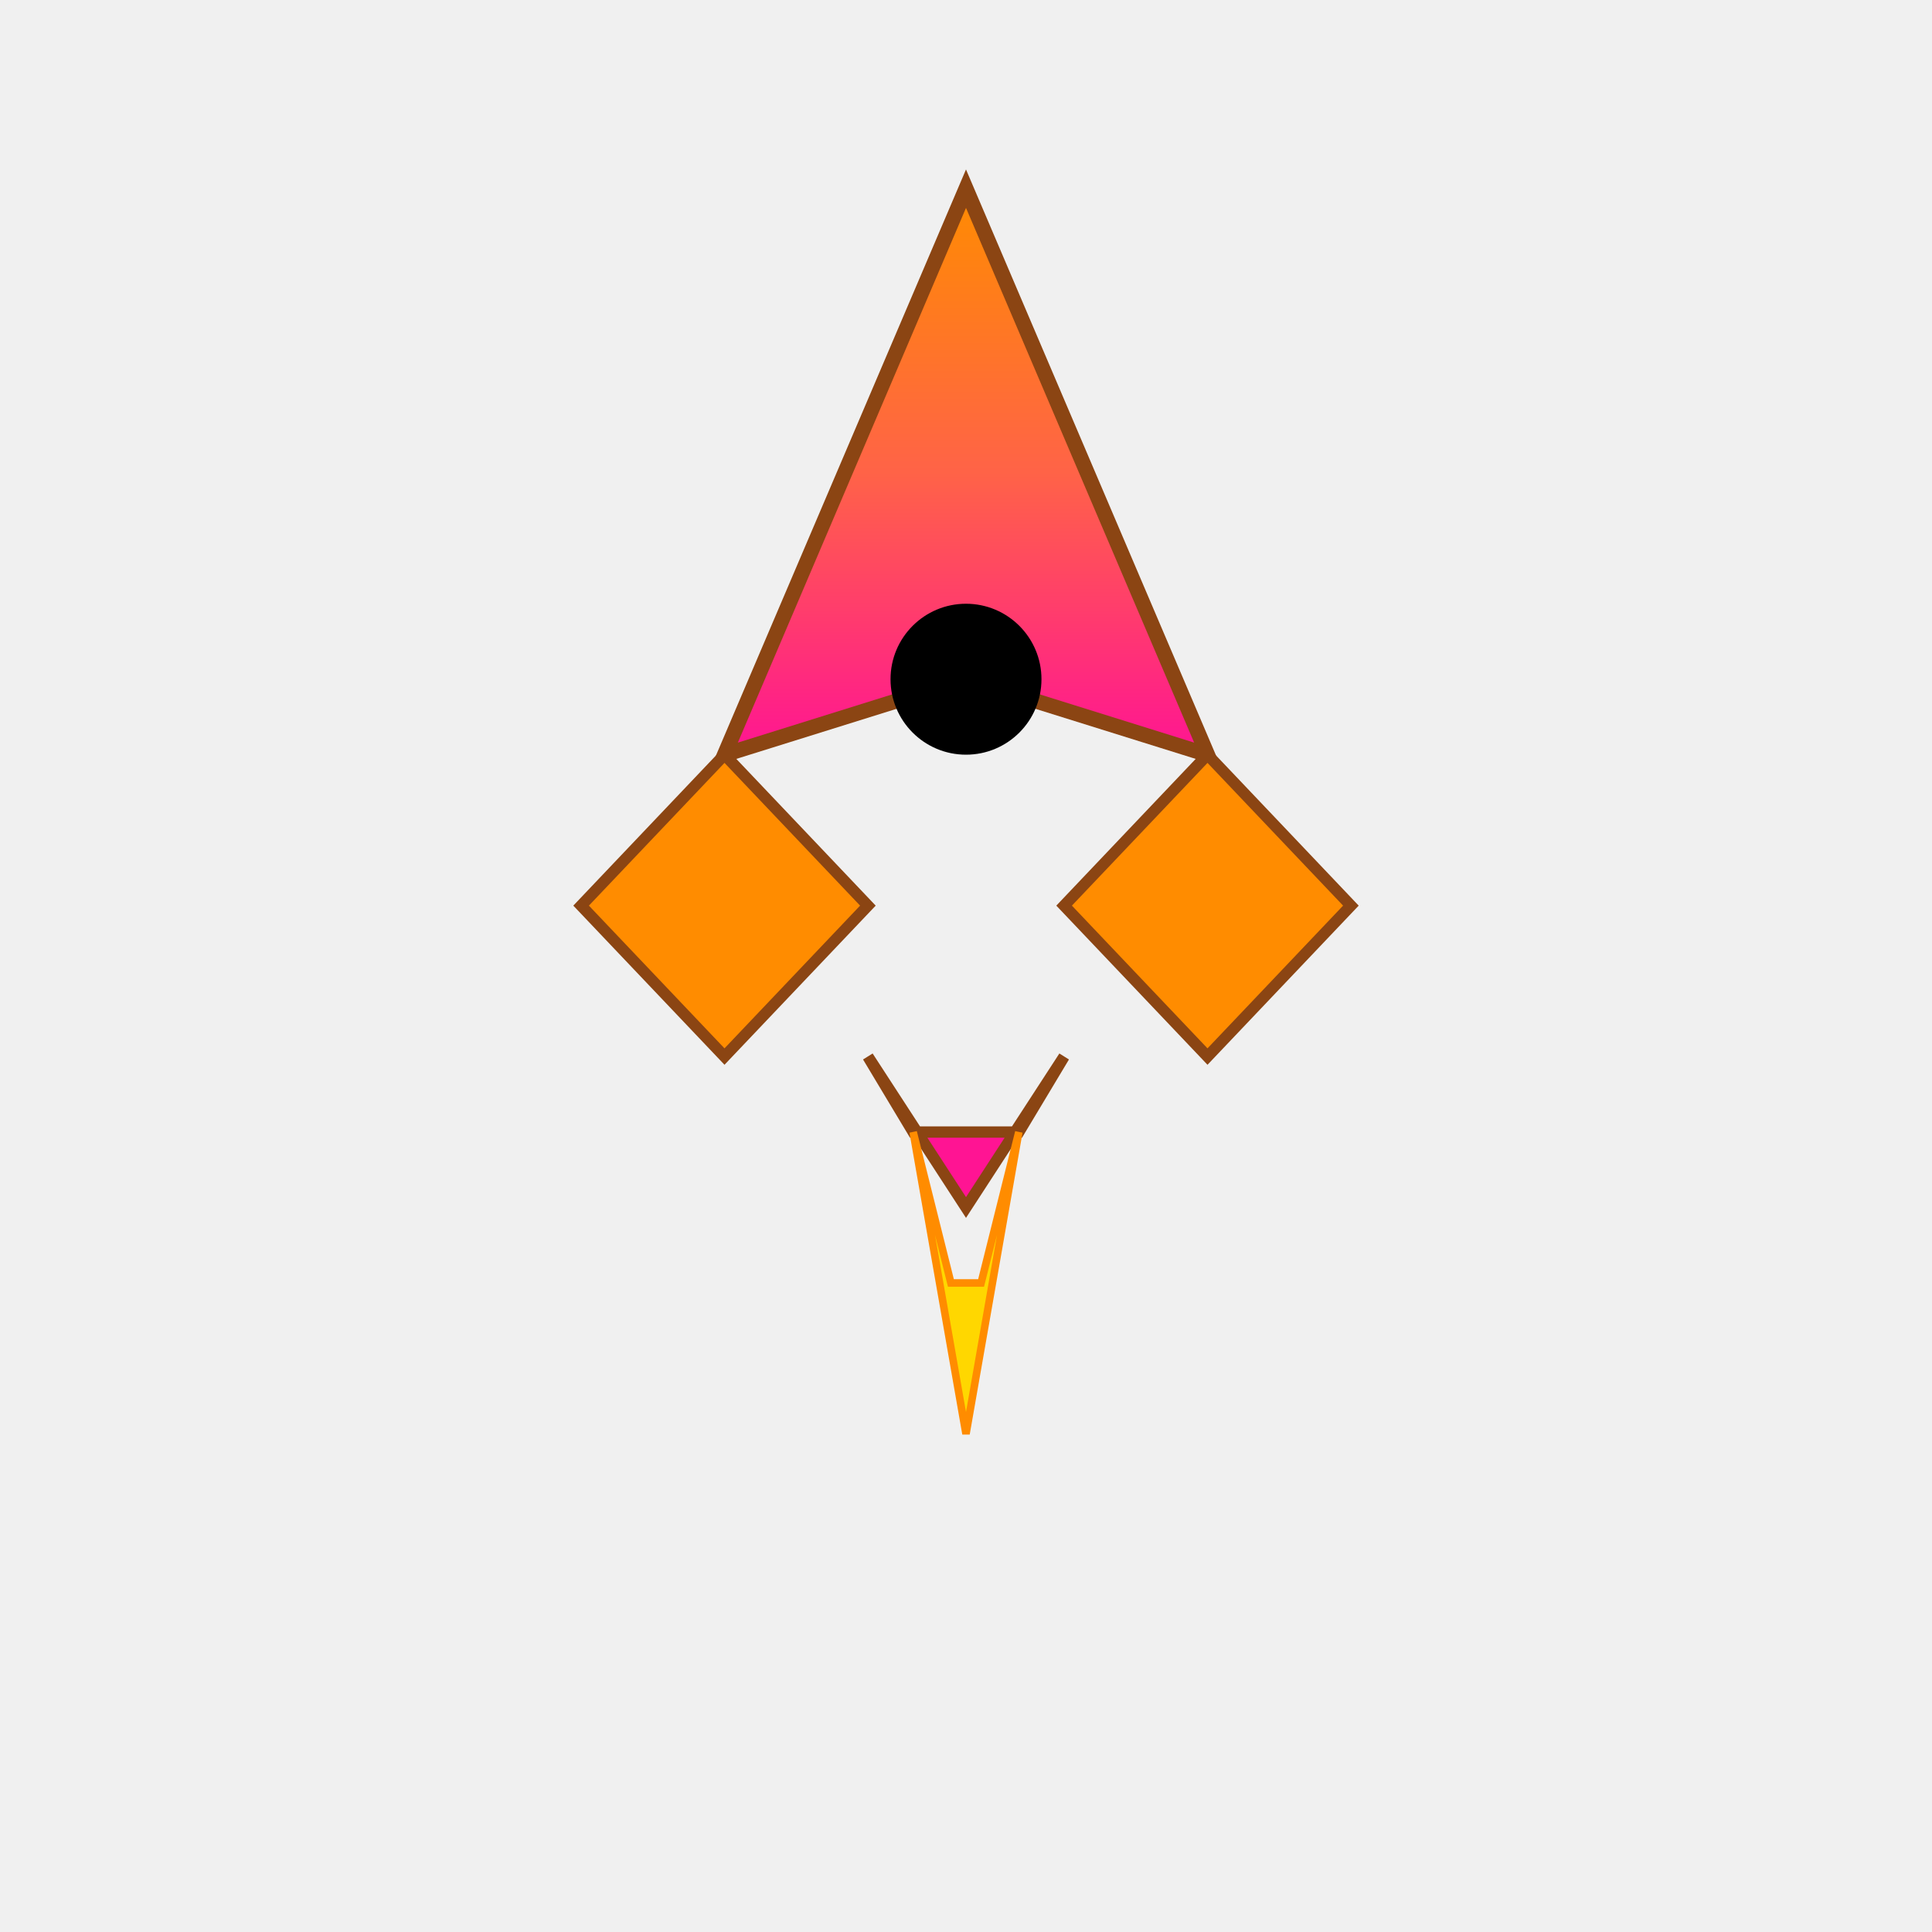
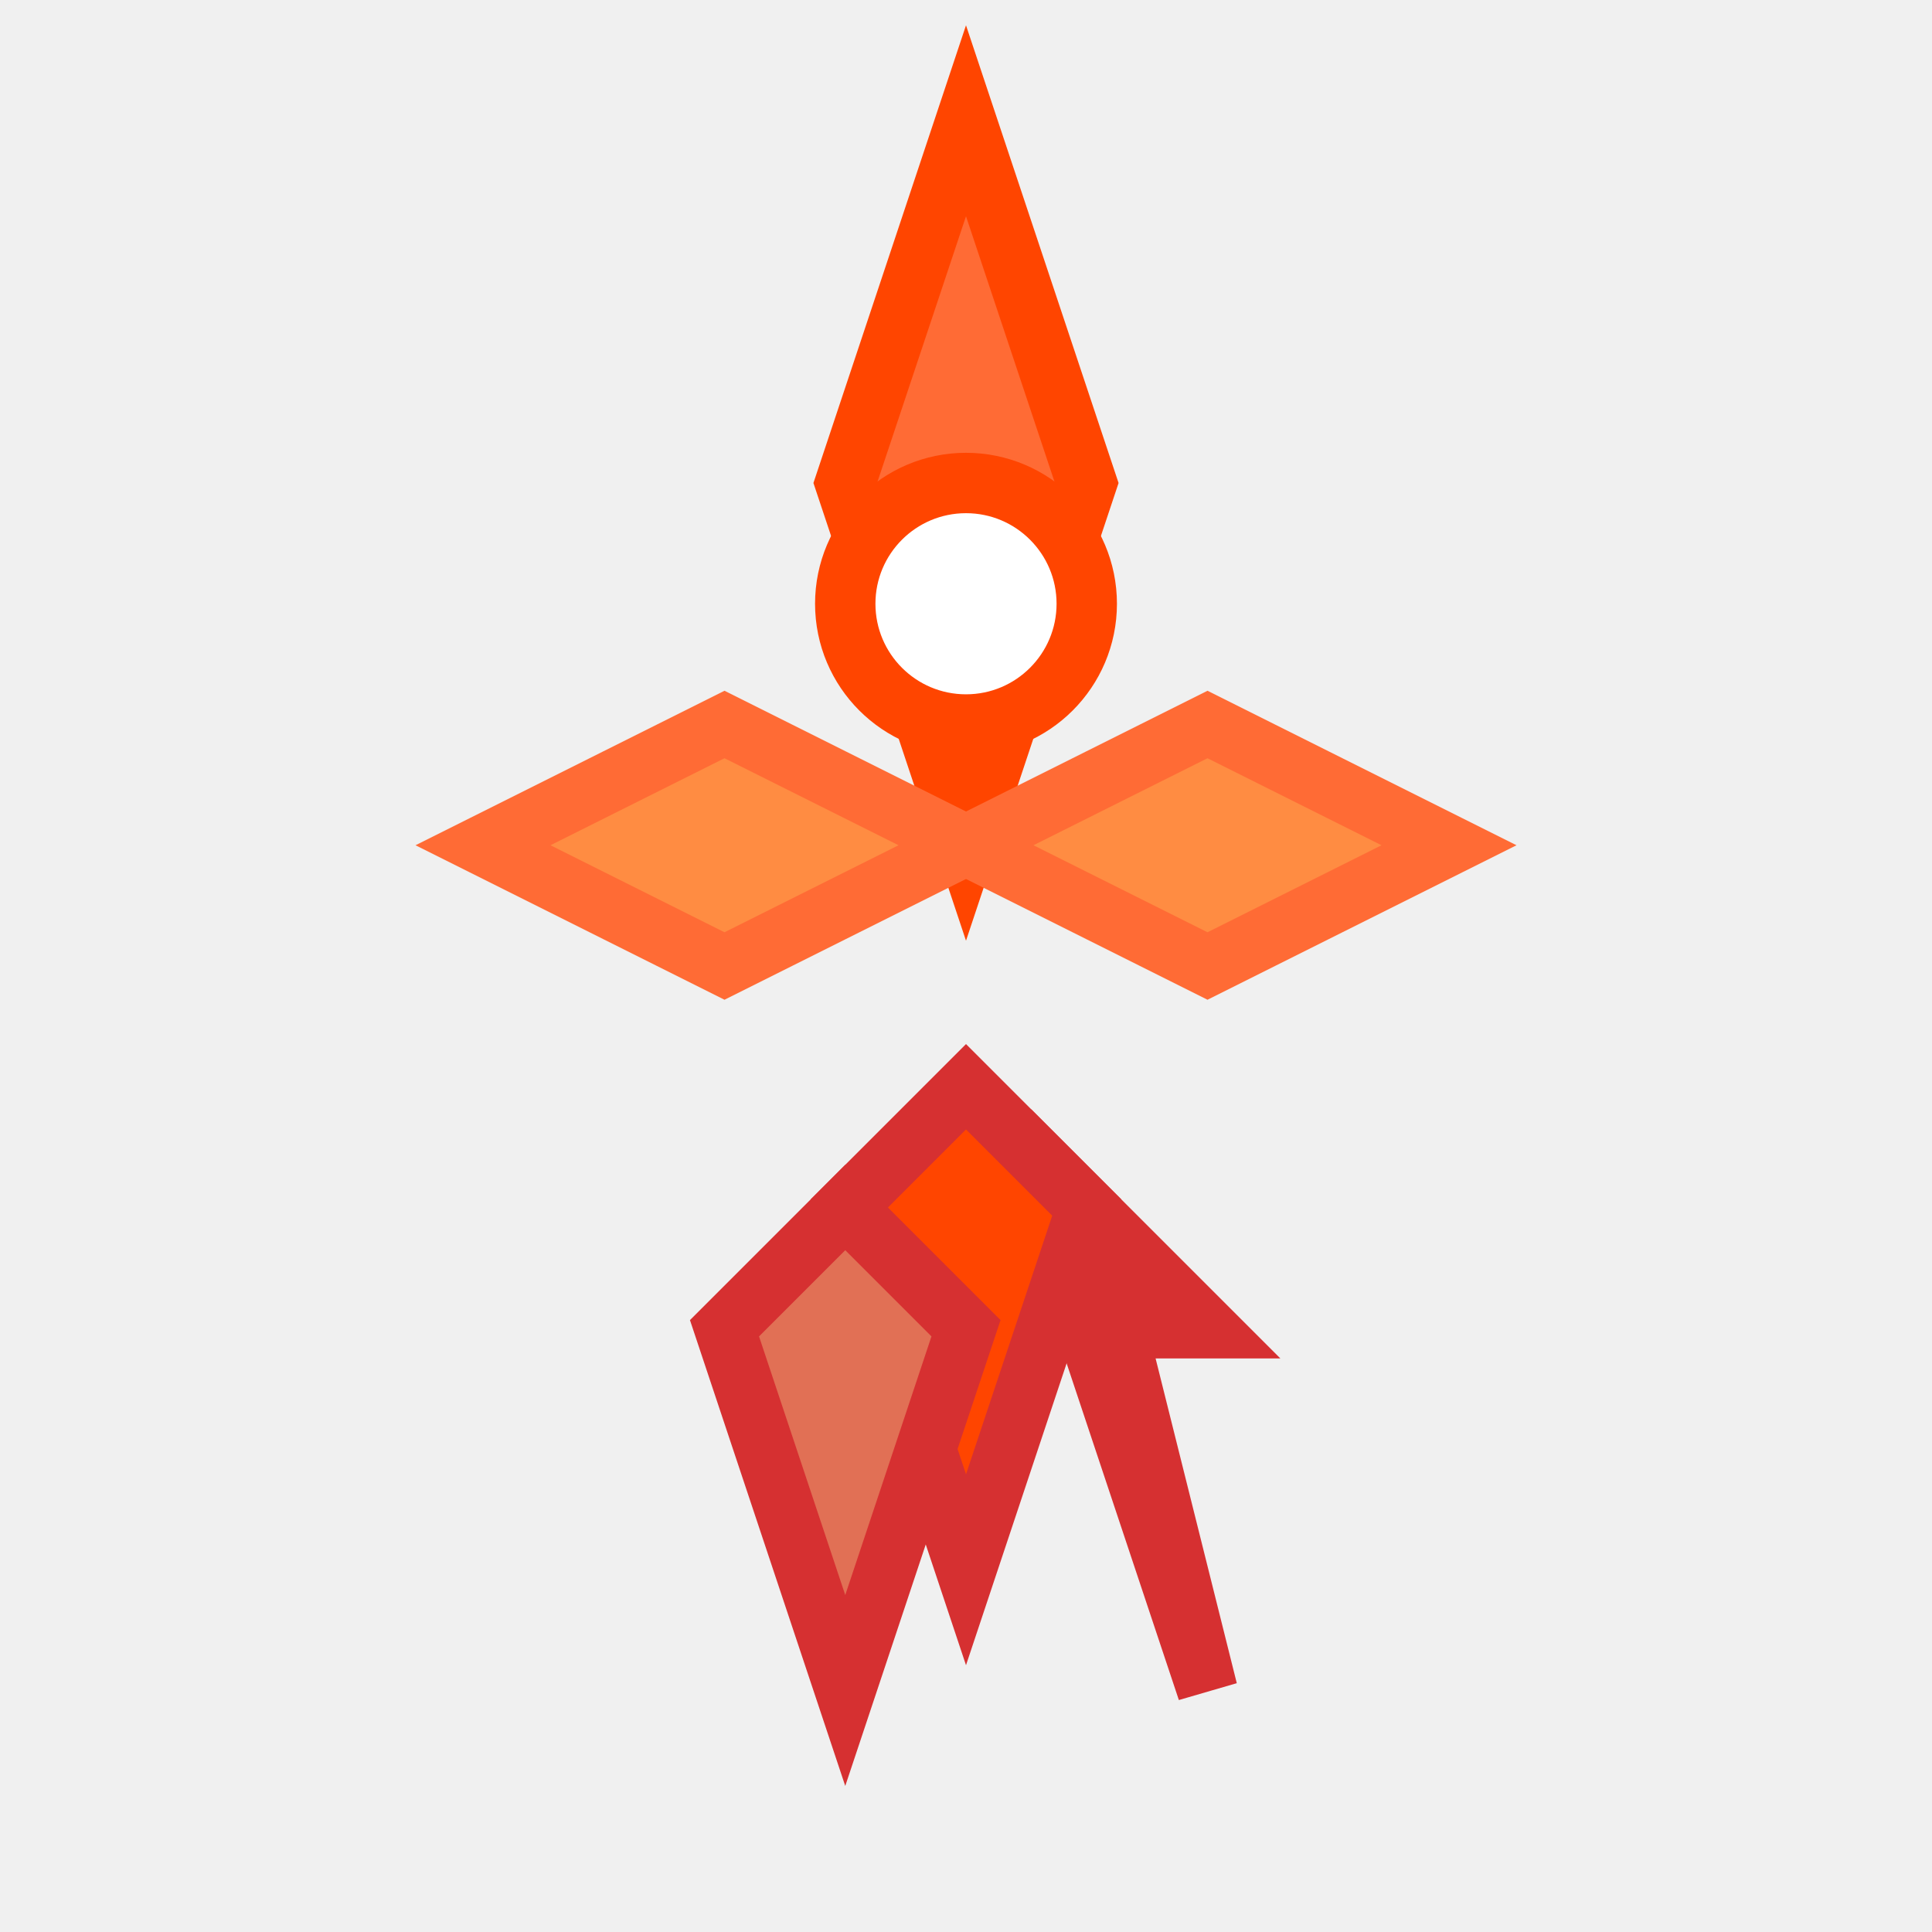
- <svg xmlns="http://www.w3.org/2000/svg" width="512" height="512" viewBox="0 0 512 512" fill="none">
-   <defs>
-     <linearGradient id="rocket-gradient" x1="0%" y1="0%" x2="0%" y2="100%">
-       <stop offset="0%" style="stop-color:#FF8C00;stop-opacity:1" />
-       <stop offset="50%" style="stop-color:#FF6347;stop-opacity:1" />
-       <stop offset="100%" style="stop-color:#FF1493;stop-opacity:1" />
-     </linearGradient>
-   </defs>
-   <path d="M256 50 L320 200 L256 180 L192 200 Z" fill="url(#rocket-gradient)" stroke="#8B4513" stroke-width="4" />
-   <circle cx="256" cy="180" r="20" fill="#000000" />
-   <path d="M192 200 L230 240 L192 280 L154 240 Z" fill="#FF8C00" stroke="#8B4513" stroke-width="3" />
-   <path d="M320 200 L358 240 L320 280 L282 240 Z" fill="#FF8C00" stroke="#8B4513" stroke-width="3" />
-   <path d="M230 280 L256 320 L282 280 L270 300 L242 300 Z" fill="#FF1493" stroke="#8B4513" stroke-width="3" />
-   <path d="M242 300 L256 380 L270 300 L260 340 L252 340 Z" fill="#FFD700" stroke="#FF8C00" stroke-width="2" />
+ <svg xmlns="http://www.w3.org/2000/svg" viewBox="0 0 32 32" fill="none">
+   <path d="M16 2L18 8L16 14L14 8L16 2Z" fill="#ff6b35" stroke="#ff4500" stroke-width="1" />
+   <path d="M16 14L20 16L24 14L20 12L16 14Z" fill="#ff8c42" stroke="#ff6b35" stroke-width="1" />
+   <path d="M16 14L12 16L8 14L12 12L16 14Z" fill="#ff8c42" stroke="#ff6b35" stroke-width="1" />
+   <circle cx="16" cy="10" r="2" fill="#fff" stroke="#ff4500" stroke-width="1" />
+   <path d="M14 20L16 26L18 20L16 18L14 20Z" fill="#ff4500" stroke="#d63031" stroke-width="1" />
+   <path d="M12 22L14 28L16 22L14 20L12 22Z" fill="#e17055" stroke="#d63031" stroke-width="1" />
+   <path d="M18 22L20 28L18 20L20 22Z" fill="#e17055" stroke="#d63031" stroke-width="1" />
</svg>
